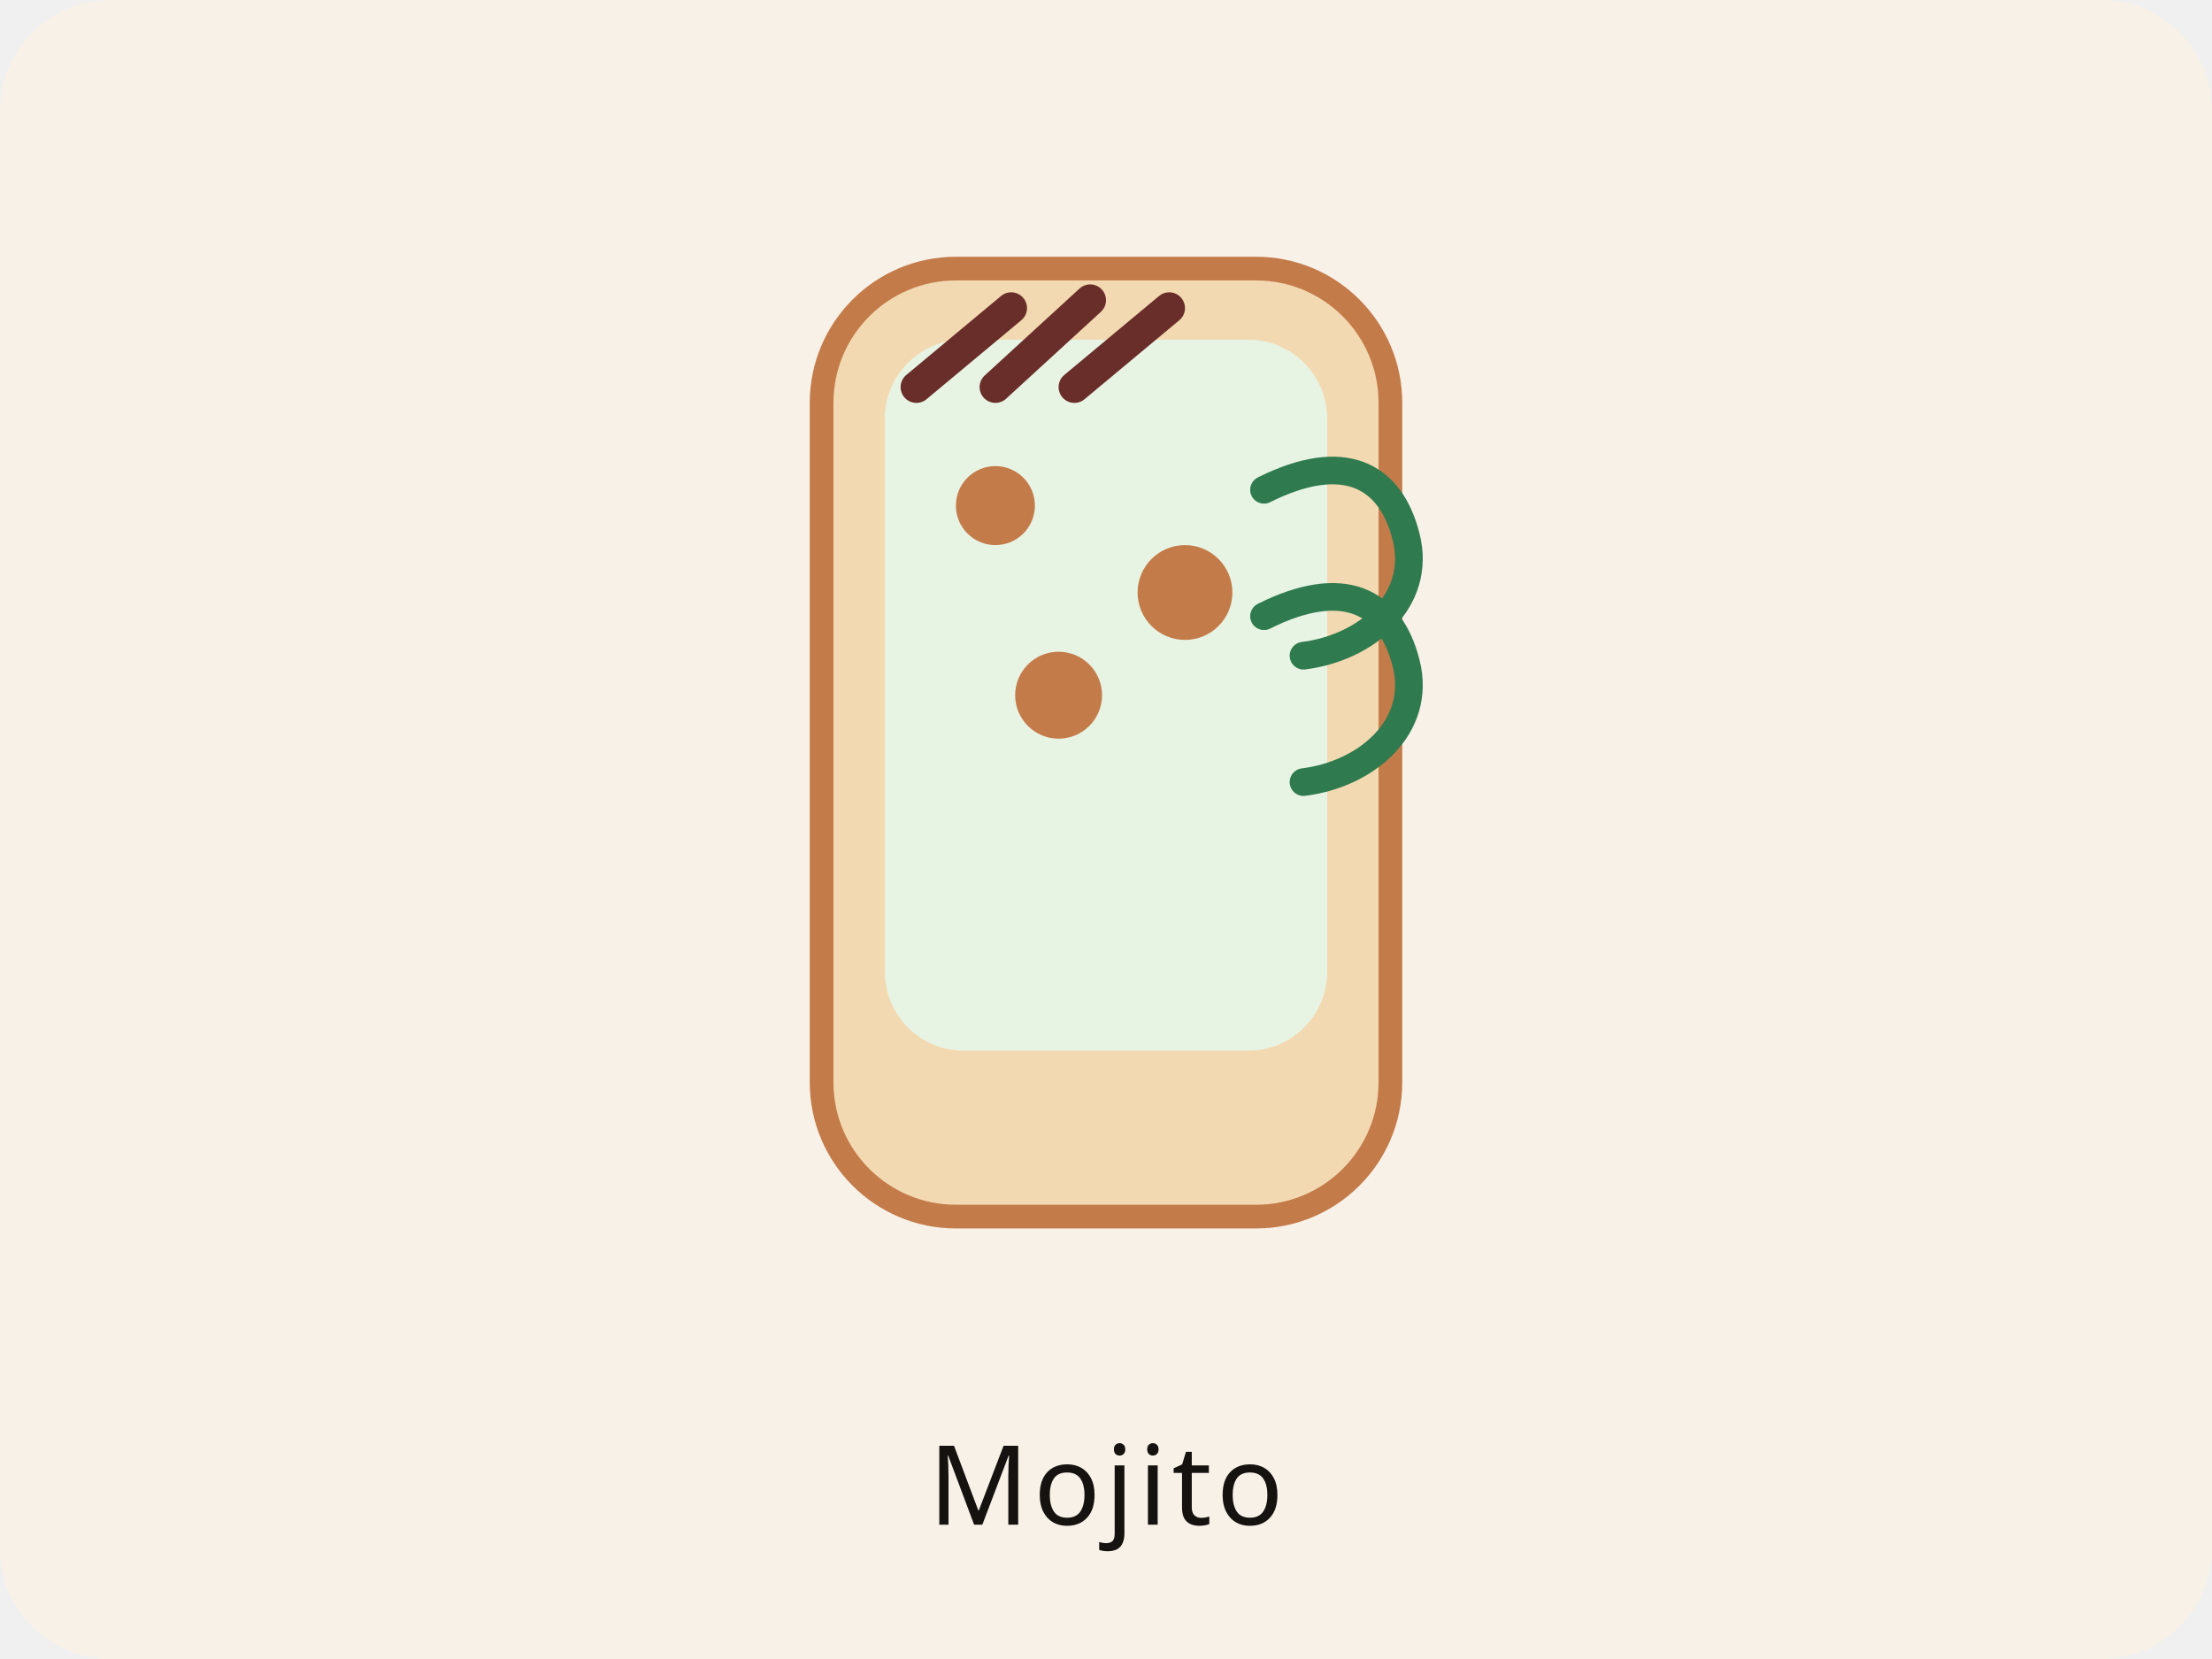
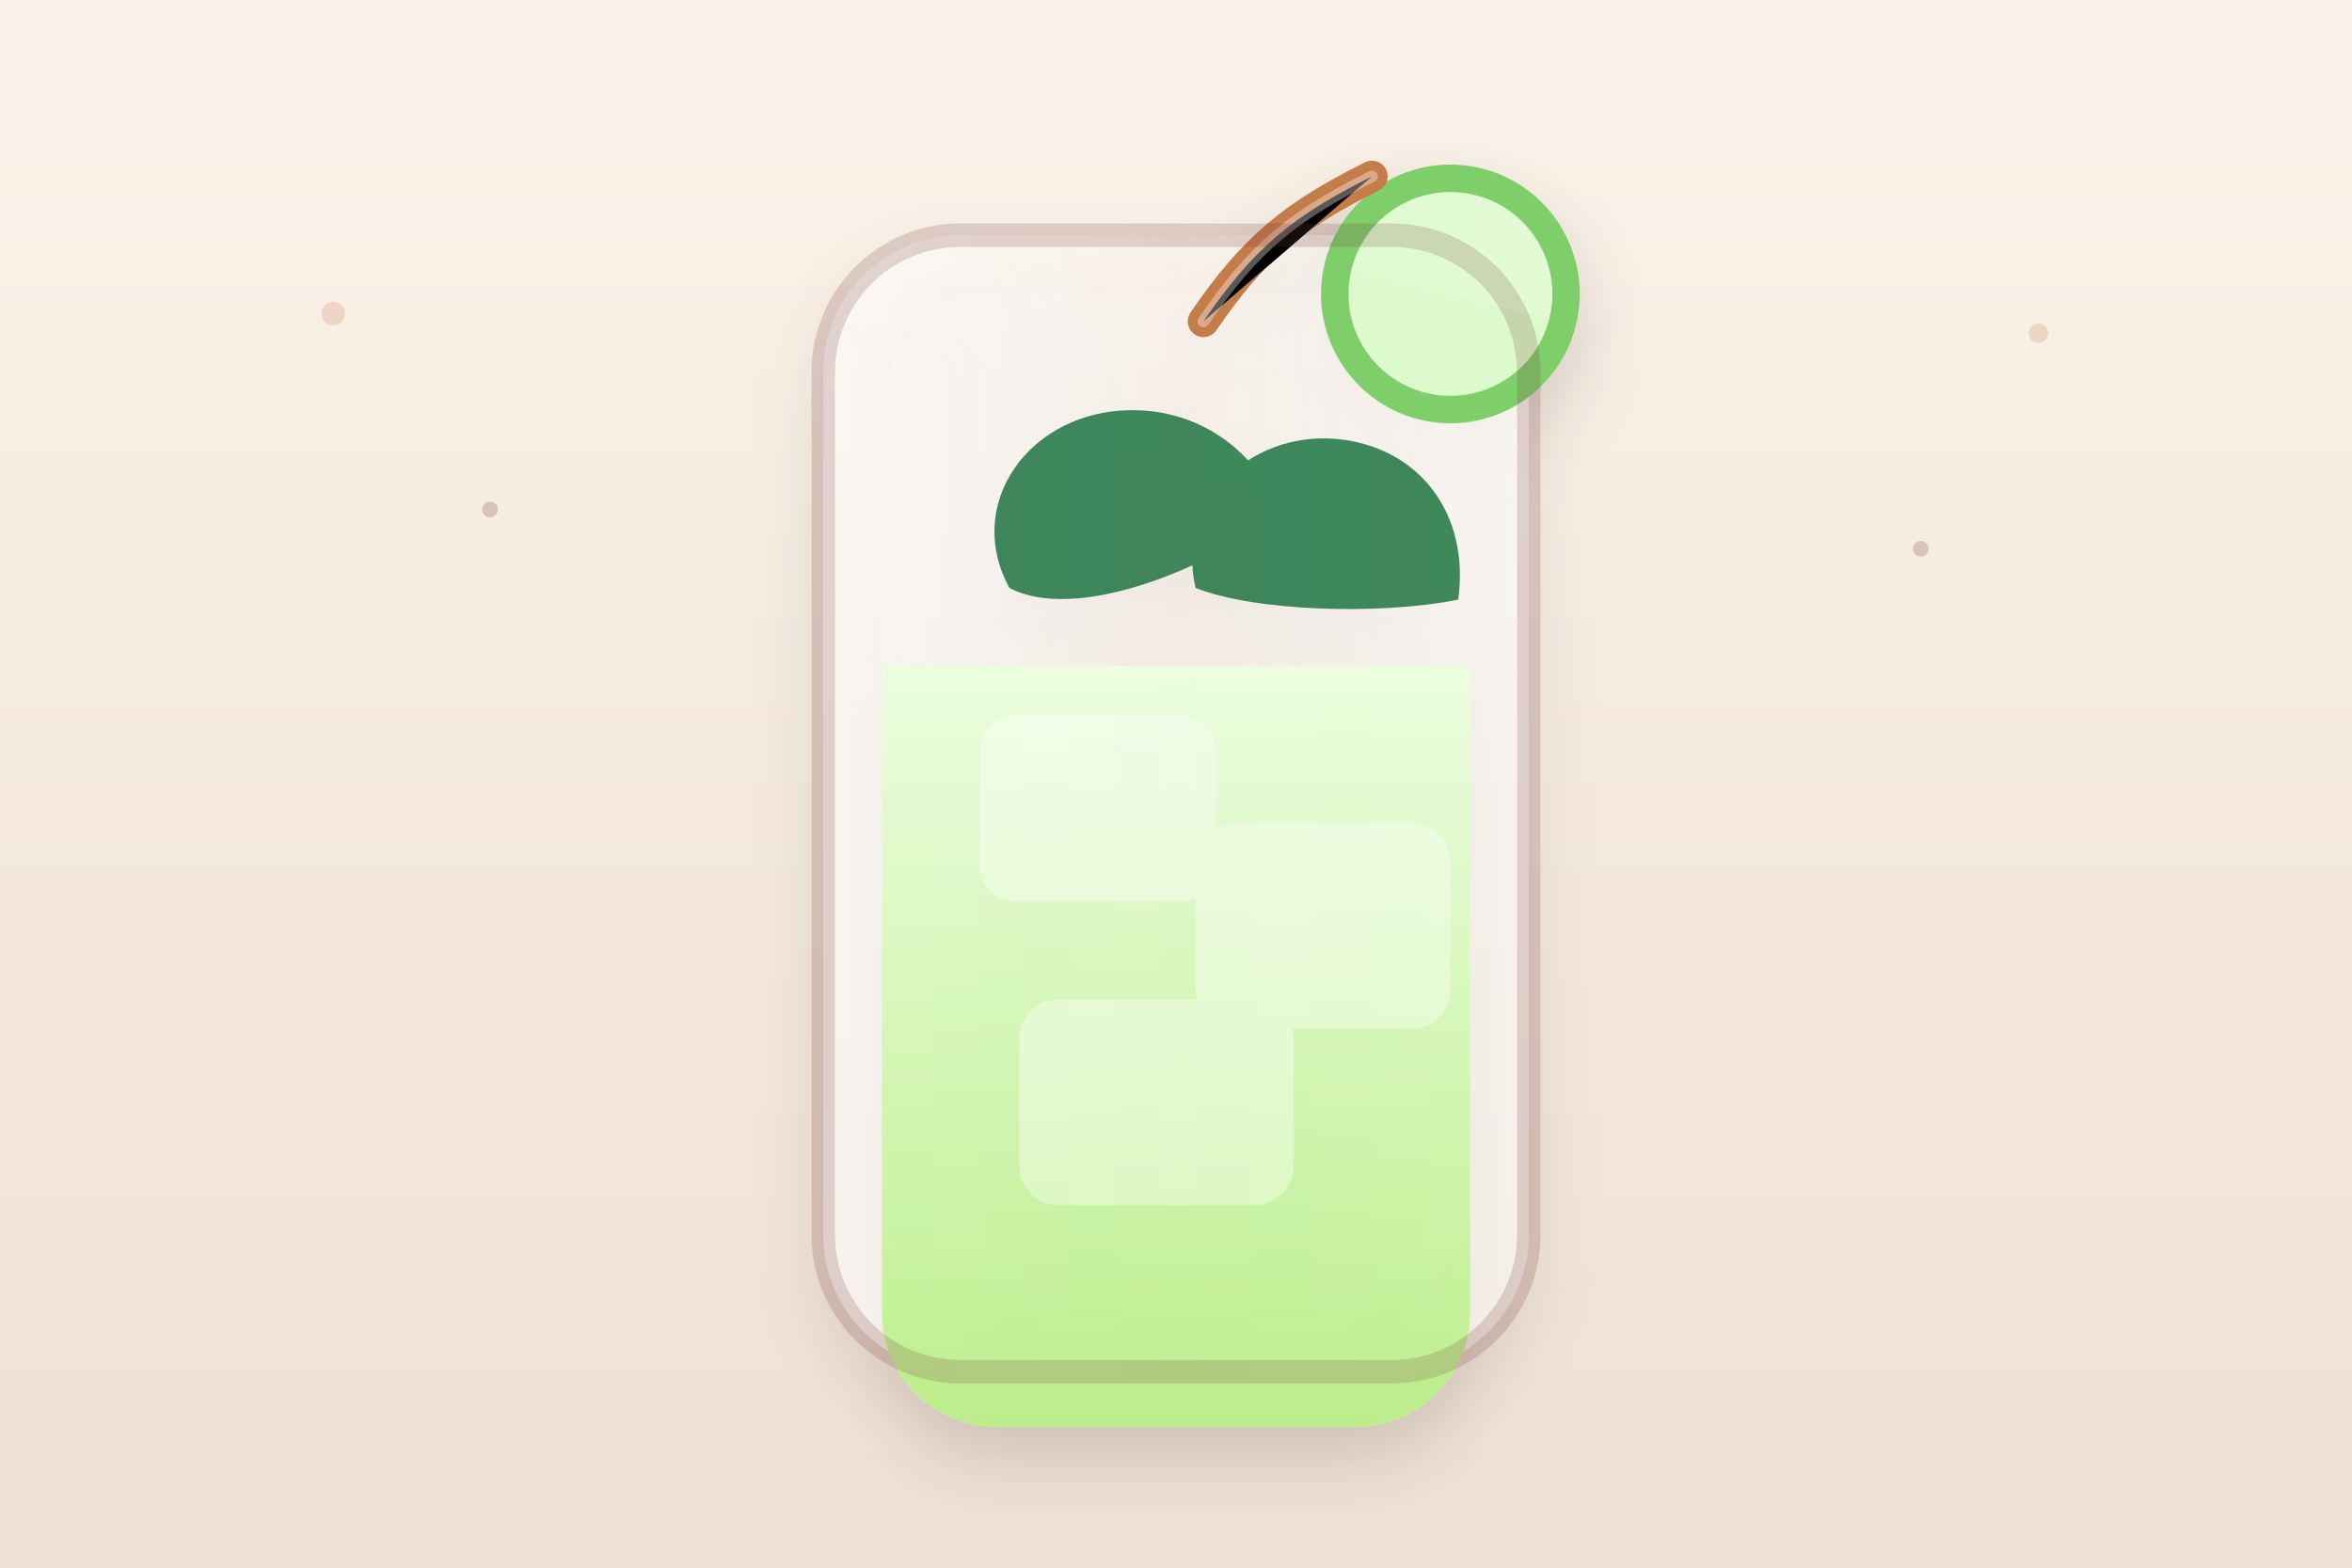
- <svg xmlns="http://www.w3.org/2000/svg" width="560" height="420" viewBox="0 0 560 420" fill="none">
-   <rect width="560" height="420" rx="28" fill="#F8F1E7" />
-   <rect x="208" y="68" width="144" height="240" rx="34" fill="#F2D9B1" stroke="#C47B4A" stroke-width="6" />
-   <path d="M224 106C224 94.954 232.954 86 244 86H316C327.046 86 336 94.954 336 106V246C336 257.046 327.046 266 316 266H244C232.954 266 224 257.046 224 246V106Z" fill="#E7F7E9" opacity="0.9" />
-   <circle cx="252" cy="128" r="10" fill="#C47B4A" />
-   <circle cx="300" cy="150" r="12" fill="#C47B4A" />
-   <circle cx="268" cy="176" r="11" fill="#C47B4A" />
-   <path d="M320 124C340 114 352 120 356 136C360 152 346 164 330 166" stroke="#2F7A4E" stroke-width="7" stroke-linecap="round" />
-   <path d="M320 156C340 146 352 152 356 168C360 184 346 196 330 198" stroke="#2F7A4E" stroke-width="7" stroke-linecap="round" />
-   <path d="M232 98L256 78" stroke="#6A2E2A" stroke-width="8" stroke-linecap="round" />
-   <path d="M252 98L276 76" stroke="#6A2E2A" stroke-width="8" stroke-linecap="round" />
-   <path d="M272 98L296 78" stroke="#6A2E2A" stroke-width="8" stroke-linecap="round" />
-   <text x="280" y="386" text-anchor="middle" font-family="Manrope, system-ui, sans-serif" font-size="28" fill="#151210" letter-spacing="1.2">Mojito</text>
+ <svg xmlns="http://www.w3.org/2000/svg" viewBox="0 0 1200 800" role="img" aria-label="Mojito in a tall highball glass">
+   <defs>
+     <linearGradient id="bg" x1="0" y1="0" x2="0" y2="1">
+       <stop offset="0" stop-color="#fbf3ea" />
+       <stop offset="1" stop-color="#efe0d3" />
+     </linearGradient>
+     <linearGradient id="glass" x1="0" y1="0" x2="1" y2="0">
+       <stop offset="0" stop-color="#ffffff" stop-opacity="0.65" />
+       <stop offset="0.5" stop-color="#ffffff" stop-opacity="0.20" />
+       <stop offset="1" stop-color="#ffffff" stop-opacity="0.55" />
+     </linearGradient>
+     <linearGradient id="mojito" x1="0" y1="0" x2="0" y2="1">
+       <stop offset="0" stop-color="#eaffde" />
+       <stop offset="1" stop-color="#b9ef86" />
+     </linearGradient>
+     <filter id="shadow" x="-20%" y="-20%" width="140%" height="140%">
+       <feDropShadow dx="0" dy="16" stdDeviation="18" flood-color="#000" flood-opacity="0.16" />
+     </filter>
+   </defs>
+   <rect width="1200" height="800" fill="url(#bg)" />
+   <g opacity="0.22">
+     <circle cx="170" cy="160" r="6" fill="#c47b4a" />
+     <circle cx="250" cy="260" r="4" fill="#6a2e2a" />
+     <circle cx="1040" cy="170" r="5" fill="#c47b4a" />
+     <circle cx="980" cy="280" r="4" fill="#6a2e2a" />
+   </g>
+   <g filter="url(#shadow)">
+     <rect x="420" y="120" width="360" height="580" rx="70" fill="url(#glass)" />
+     <rect x="450" y="150" width="300" height="520" rx="58" fill="#ffffff" opacity="0.14" />
+     <path d="M450 340h300v330c0 32-26 58-58 58H508c-32 0-58-26-58-58V340z" fill="url(#mojito)" opacity="0.92" />
+     <g fill="#ffffff" opacity="0.36">
+       <rect x="500" y="365" width="120" height="95" rx="18" />
+       <rect x="610" y="420" width="130" height="105" rx="20" />
+       <rect x="520" y="510" width="140" height="105" rx="20" />
+     </g>
+     <g fill="#2f7f4e" opacity="0.92">
+       <path d="M515 300c-22-40 6-84 52-90 40-5 74 18 86 52-36 28-104 56-138 38z" />
+       <path d="M610 300c-10-42 26-80 72-76 42 4 68 38 62 82-40 8-104 6-134-6z" />
+     </g>
+     <g transform="translate(740 150) rotate(14)">
+       <circle cx="0" cy="0" r="66" fill="#7ecf6a" />
+       <circle cx="0" cy="0" r="52" fill="#e7ffd6" opacity="0.9" />
+       <path d="M0-52 A52 52 0 0 1 52 0 L0 0 Z" fill="#fff" opacity="0.18" />
+       <path d="M0-52 A52 52 0 0 0 -52 0 L0 0 Z" fill="#fff" opacity="0.12" />
+     </g>
+     <path d="M700 90c-40 20-60 36-86 74" stroke="#c47b4a" stroke-width="16" stroke-linecap="round" />
+     <path d="M700 90c-40 20-60 36-86 74" stroke="#fff" stroke-opacity="0.35" stroke-width="6" stroke-linecap="round" />
+     <rect x="420" y="120" width="360" height="580" rx="70" fill="none" stroke="#6a2e2a" stroke-opacity="0.18" stroke-width="12" />
+   </g>
</svg>
